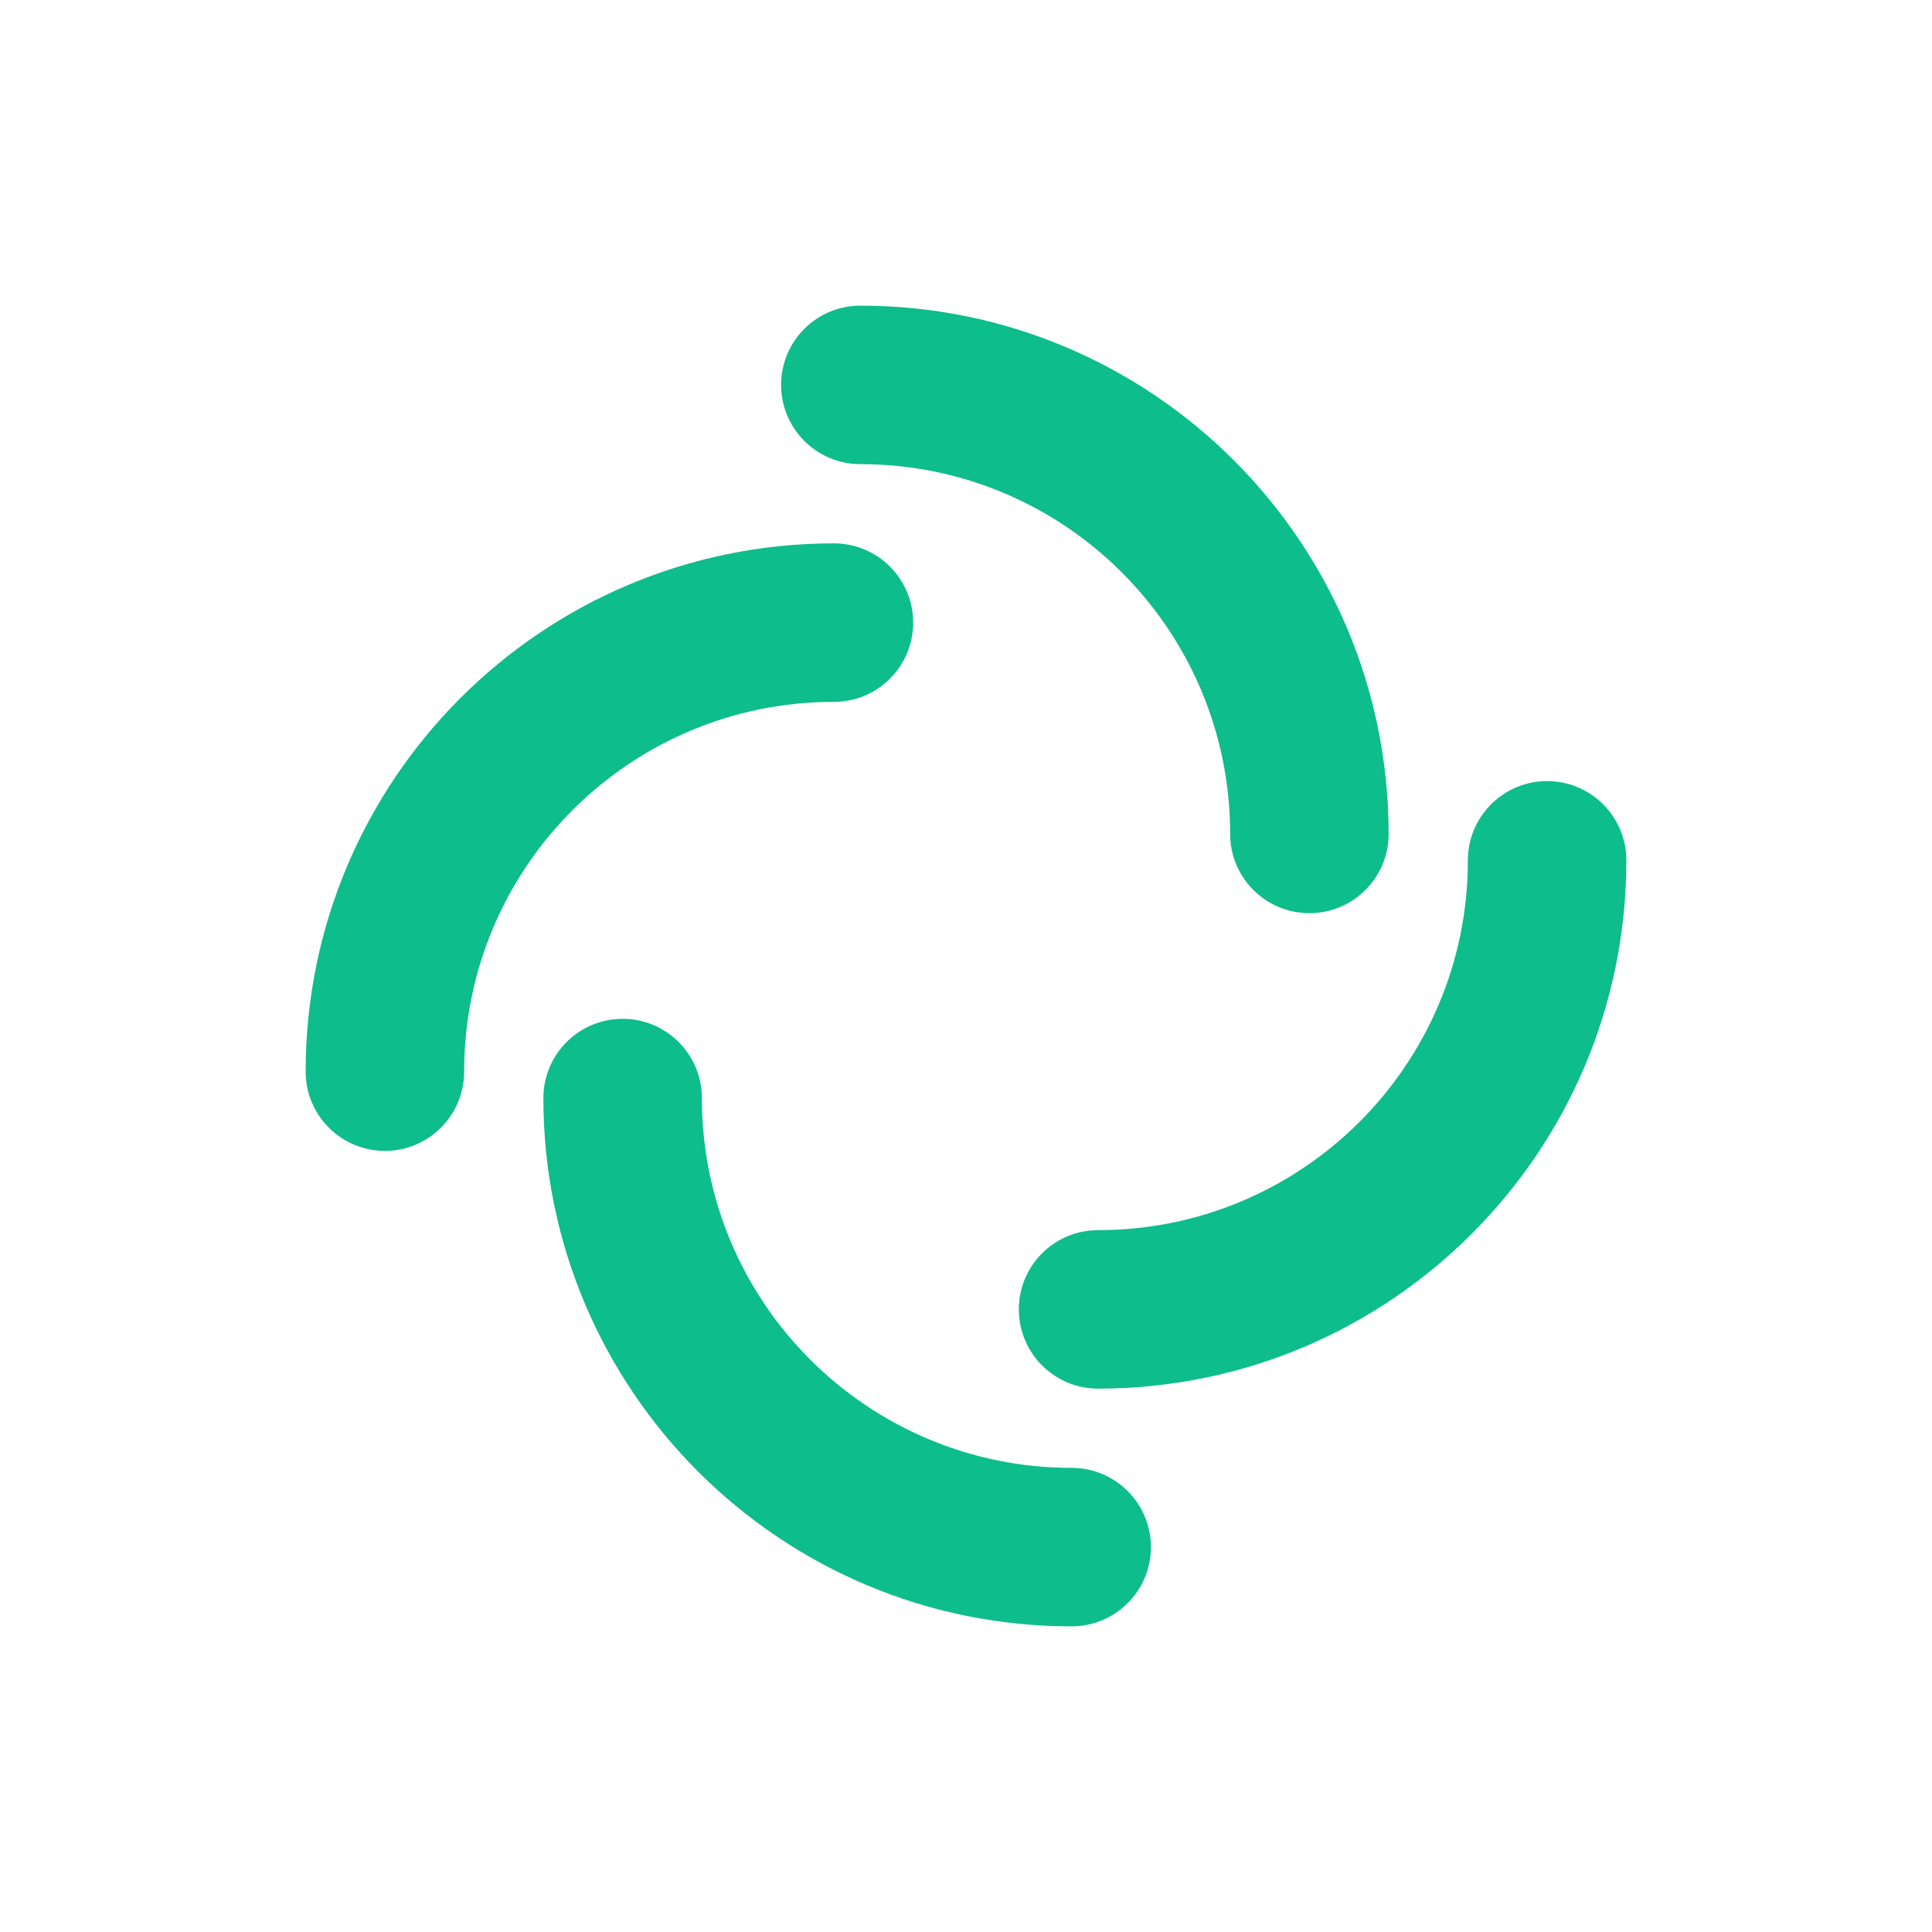
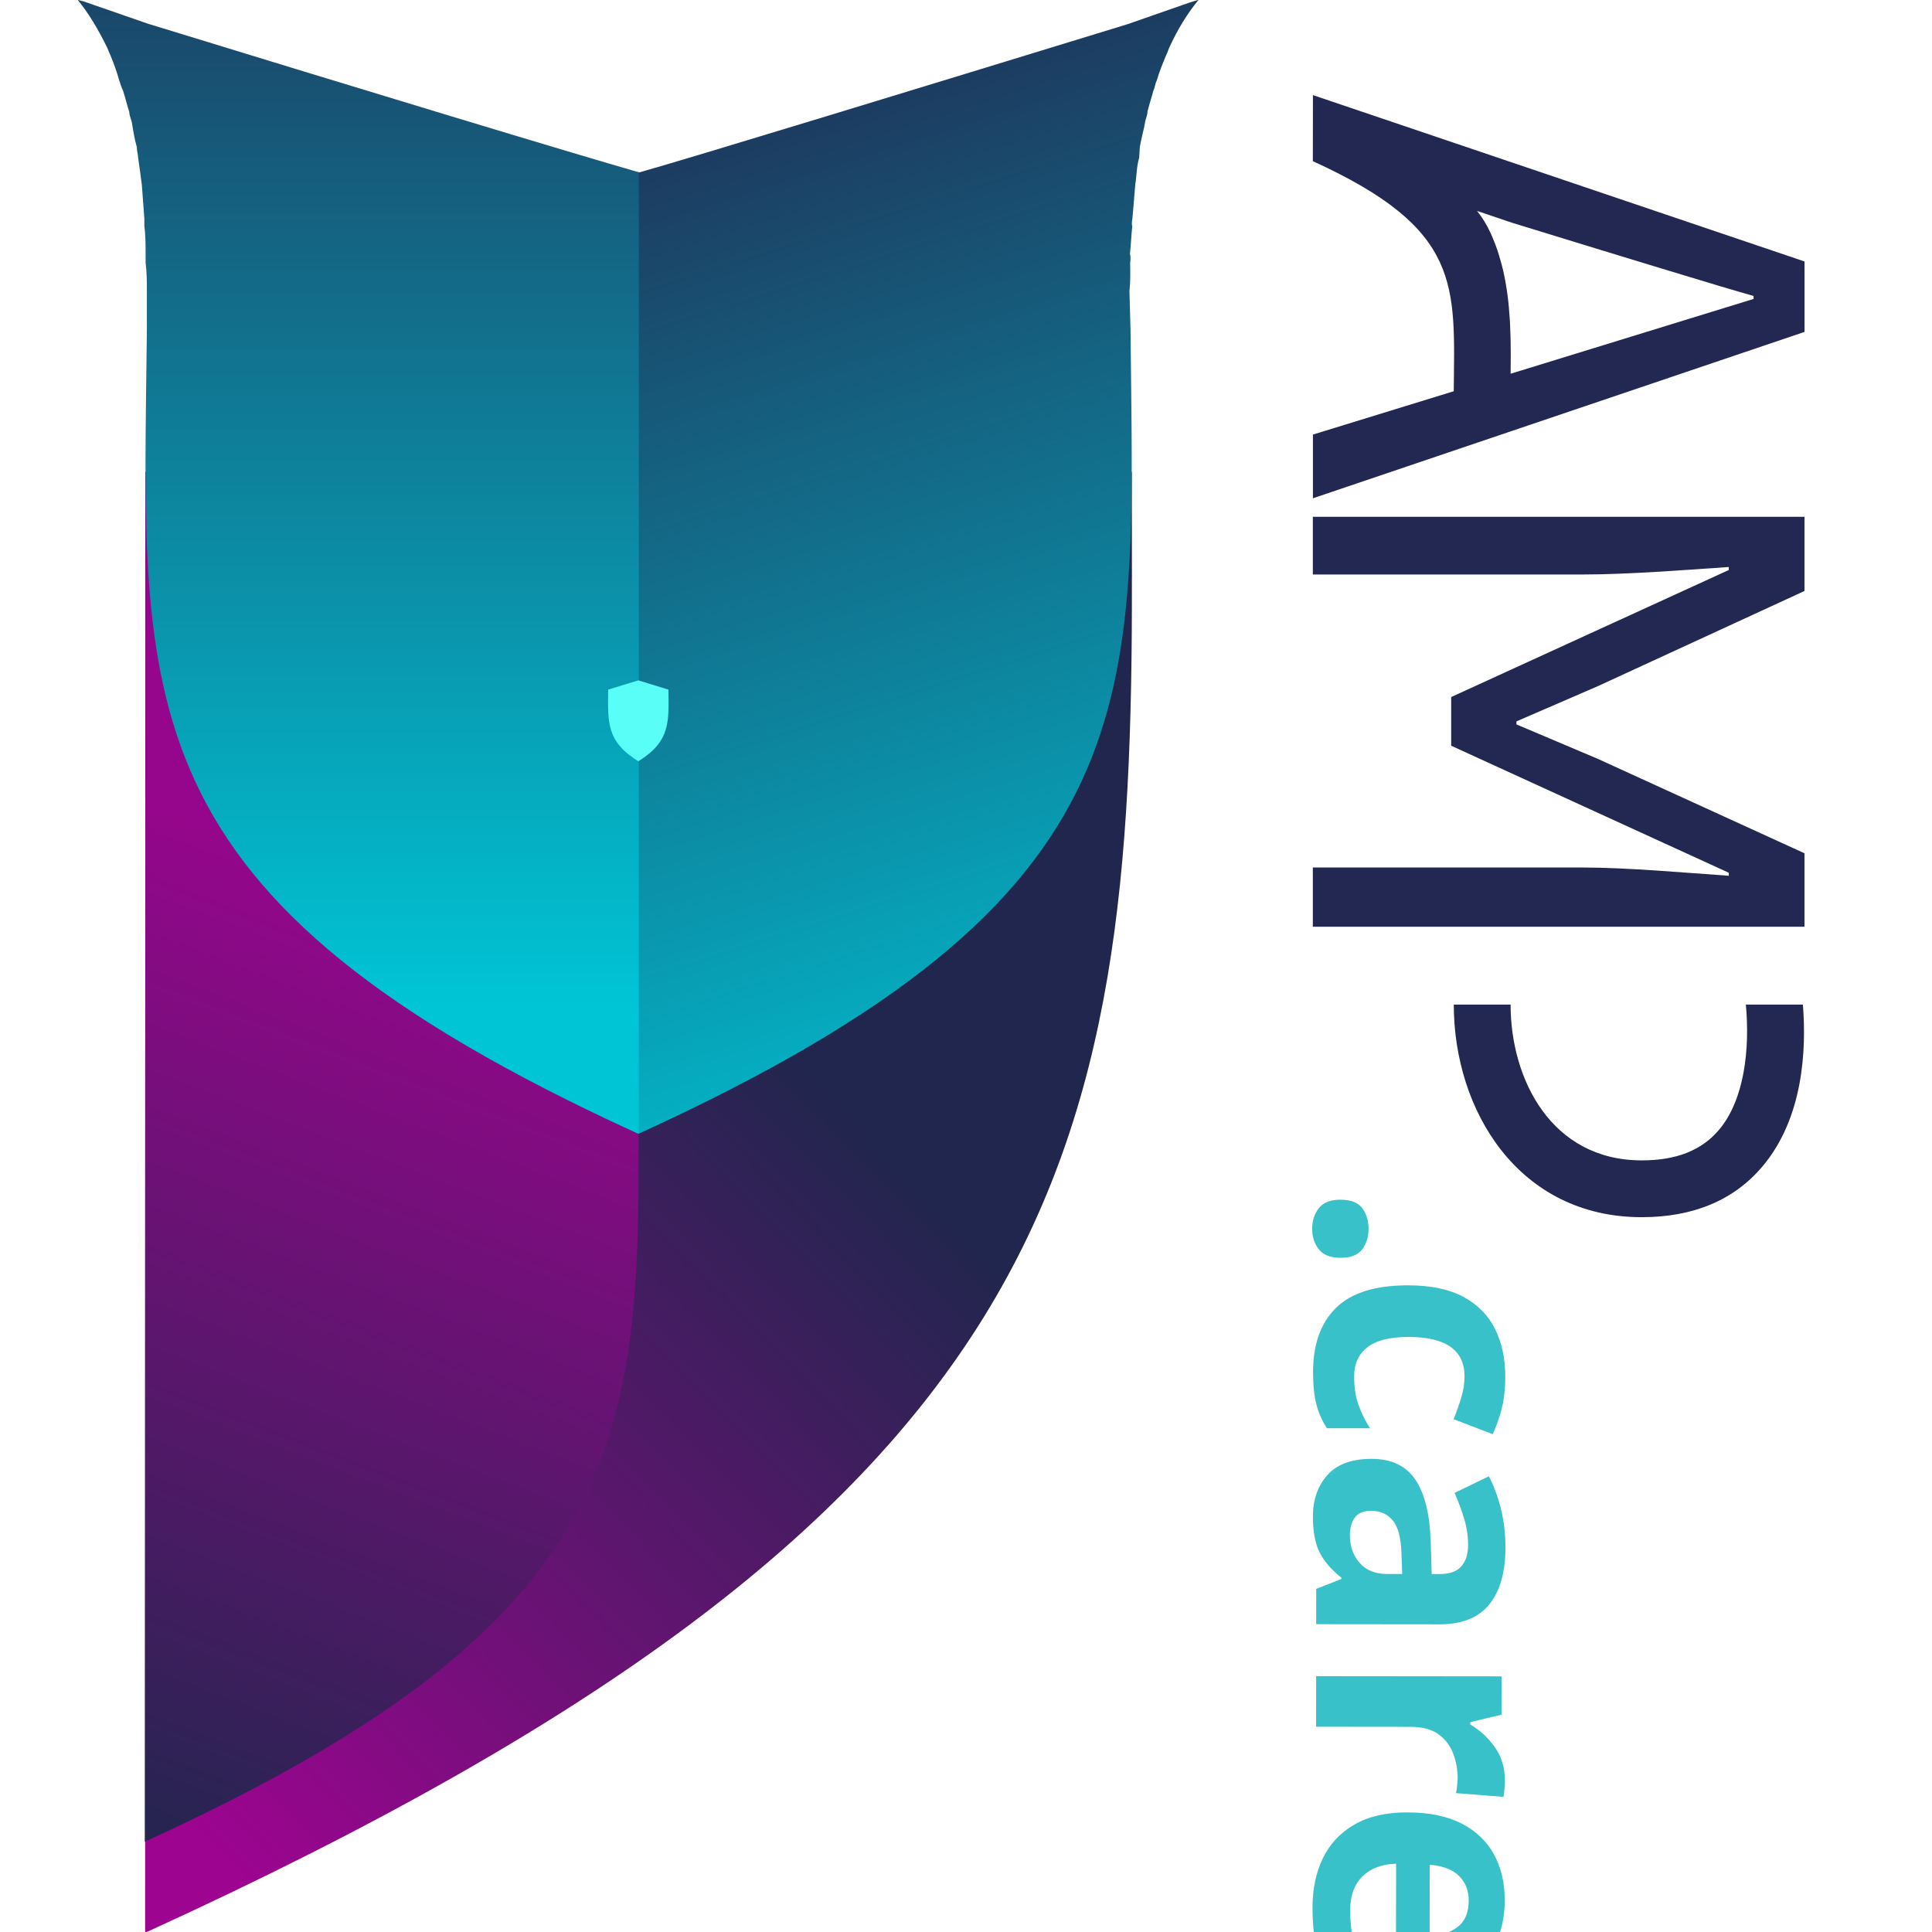
- <svg xmlns="http://www.w3.org/2000/svg" width="1024" height="1024" viewBox="0 0 1024 1024" fill="none">
-   <path fill-rule="evenodd" clip-rule="evenodd" d="M414 204C414 180.804 432.804 162 456 162C610.64 162 736 287.36 736 442C736 465.196 717.196 484 694 484C670.804 484 652 465.196 652 442C652 333.752 564.248 246 456 246C432.804 246 414 227.196 414 204Z" fill="#0DBD8B" />
-   <path fill-rule="evenodd" clip-rule="evenodd" d="M610 820C610 843.196 591.196 862 568 862C413.36 862 288 736.64 288 582C288 558.804 306.804 540 330 540C353.196 540 372 558.804 372 582C372 690.248 459.752 778 568 778C591.196 778 610 796.804 610 820Z" fill="#0DBD8B" />
-   <path fill-rule="evenodd" clip-rule="evenodd" d="M204 610C180.804 610 162 591.196 162 568C162 413.36 287.36 288 442 288C465.196 288 484 306.804 484 330C484 353.196 465.196 372 442 372C333.752 372 246 459.752 246 568C246 591.196 227.196 610 204 610Z" fill="#0DBD8B" />
-   <path fill-rule="evenodd" clip-rule="evenodd" d="M820 414C843.196 414 862 432.804 862 456C862 610.64 736.64 736 582 736C558.804 736 540 717.196 540 694C540 670.804 558.804 652 582 652C690.248 652 778 564.248 778 456C778 432.804 796.804 414 820 414Z" fill="#0DBD8B" />
+ <svg xmlns="http://www.w3.org/2000/svg" width="100%" height="100%" viewBox="0 0 1024 1024" version="1.1" xml:space="preserve" style="fill-rule:evenodd;clip-rule:evenodd;stroke-linejoin:round;stroke-miterlimit:2;">
+   <g transform="matrix(-0.00102294,0.999999,-0.999999,-0.00102294,1494.94,-510.704)">
+     <text x="1137.11px" y="795.926px" style="font-family:'SourceSansPro-SemiBold', 'Source Sans Pro', sans-serif;font-weight:600;font-size:180px;fill:rgb(57,193,202);">.<tspan x="1184.63px 1265.99px 1358.87px 1424.21px " y="795.926px 795.926px 795.926px 795.926px ">care</tspan>
+     </text>
+   </g>
+   <g transform="matrix(6.71912,0,0,6.71912,-160.163,-159.908)">
+     <g transform="matrix(30.706,2.04281e-13,2.04281e-13,-30.706,67.7446,75.3113)">
+       <rect x="0.205" y="-1.235" width="0.009" height="2.47" style="fill:url(#_Linear1);" />
+     </g>
+     <g transform="matrix(-57.6492,54.7269,54.7269,57.6492,81.2994,101.862)">
+       <path d="M0.066,-0.771L1.064,0.28L1.062,0.281C0.117,0.606 -0.173,0.401 -0.571,-0.02L-0.572,-0.021L-0.644,-0.097L0.066,-0.771Z" style="fill:url(#_Linear2);fill-rule:nonzero;" />
+     </g>
+     <g transform="matrix(27.892,-73.5817,-73.5817,-27.892,32.634,170.012)">
+       <path d="M1.307,0.459L0.023,-0.027L0.024,-0.028C0.389,-0.389 0.565,-0.352 0.847,-0.244L0.847,-0.244L1.482,-0.003L1.307,0.459Z" style="fill:url(#_Linear3);fill-rule:nonzero;" />
+     </g>
+     <g transform="matrix(-29.3994,-95.994,-95.994,29.3994,110.994,116.553)">
+       <path d="M0.862,-0.337L0.862,-0.337L0.862,-0.337C0.862,-0.337 0.862,-0.336 0.862,-0.334L0.86,-0.282L0.86,-0.282C0.86,-0.111 0.86,0.072 0.861,0.12L0.139,0.341L0.139,0.34C0.198,-0.106 0.35,-0.131 0.63,-0.214L0.63,-0.214L0.659,-0.222C0.666,-0.225 0.673,-0.227 0.68,-0.229C0.682,-0.23 0.685,-0.231 0.687,-0.231C0.694,-0.234 0.7,-0.236 0.707,-0.239C0.709,-0.239 0.711,-0.24 0.713,-0.241L0.738,-0.251C0.744,-0.254 0.751,-0.256 0.757,-0.26C0.76,-0.261 0.762,-0.262 0.765,-0.263C0.771,-0.266 0.777,-0.27 0.783,-0.273C0.785,-0.274 0.787,-0.276 0.79,-0.277C0.795,-0.28 0.799,-0.283 0.804,-0.286C0.806,-0.288 0.809,-0.289 0.811,-0.291C0.817,-0.295 0.822,-0.299 0.828,-0.304C0.83,-0.306 0.832,-0.307 0.834,-0.309C0.845,-0.319 0.854,-0.329 0.862,-0.341L0.862,-0.337Z" style="fill:url(#_Linear4);fill-rule:nonzero;" />
+     </g>
+     <g transform="matrix(-4.3e-06,-99.2434,-99.2434,4.3e-06,52.0953,102.985)">
+       <path d="M0.761,0.2C0.759,0.199 0.756,0.198 0.754,0.197C0.747,0.194 0.741,0.192 0.734,0.19C0.731,0.189 0.728,0.188 0.726,0.187C0.72,0.185 0.715,0.184 0.709,0.182C0.707,0.182 0.704,0.181 0.701,0.18C0.695,0.179 0.688,0.178 0.681,0.176C0.678,0.176 0.675,0.175 0.673,0.175C0.666,0.174 0.659,0.173 0.651,0.172L0.624,0.17C0.622,0.17 0.62,0.17 0.618,0.17C0.611,0.169 0.603,0.169 0.596,0.169C0.594,0.169 0.591,0.169 0.589,0.169C0.581,0.168 0.574,0.168 0.566,0.168L0.536,0.168L0.536,0.168C0.24,0.171 0.086,0.192 -0.103,-0.222L-0.103,-0.223L0.661,-0.223C0.674,-0.177 0.728,0.001 0.779,0.167L0.796,0.216L0.797,0.219L0.797,0.219L0.798,0.223C0.787,0.214 0.775,0.207 0.761,0.2Z" style="fill:url(#_Linear5);fill-rule:nonzero;" />
+     </g>
+     <g transform="matrix(1,0,0,1,76.5654,83.1193)">
+       <path d="M0,-4.922L-2.376,-5.652L-4.753,-4.922C-4.775,-2.366 -4.923,-0.848 -2.376,0.73C0.17,-0.848 0.023,-2.366 0,-4.922" style="fill:rgb(89,255,247);fill-rule:nonzero;" />
+     </g>
+   </g>
+   <g transform="matrix(3.4237e-17,0.539301,-0.539301,3.4237e-17,1044.38,-230.679)">
+     <g transform="matrix(4.16667,0,0,4.16667,935.64,646.293)">
+       <path d="M0,-115.962L17.499,-115.962L39.949,-67.217L48.257,-48.016L48.966,-48.016L57.095,-67.217L79.365,-115.962L96.688,-115.962L96.688,0L82.724,0L82.724,-63.816C82.724,-74.062 83.961,-87.852 84.67,-98.109L83.961,-98.109L53.995,-32.63L42.516,-32.63L12.55,-98.109L11.842,-98.109C12.55,-87.852 13.608,-74.062 13.608,-63.816L13.608,0L0,0L0,-115.962Z" style="fill:rgb(34,40,81);fill-rule:nonzero;" />
+     </g>
+     <g transform="matrix(4.16667,0,0,4.16667,795.032,357.475)">
+       <path d="M0,22.662L0,22.664C-0.104,22.662 -0.212,22.662 -0.317,22.661C-1.341,22.648 -2.366,22.641 -3.389,22.641C-3.751,22.638 -4.112,22.636 -4.472,22.636C-5.584,22.638 -6.696,22.648 -7.811,22.668C-8.157,22.674 -8.503,22.684 -8.848,22.695C-9.908,22.722 -10.97,22.76 -12.026,22.815C-12.353,22.832 -12.68,22.855 -13.005,22.876C-13.936,22.932 -14.865,23.006 -15.79,23.093C-16.178,23.129 -16.564,23.163 -16.95,23.204C-17.988,23.317 -19.021,23.453 -20.05,23.613C-20.47,23.678 -20.887,23.748 -21.305,23.823C-22.29,23.994 -23.272,24.184 -24.249,24.407C-24.649,24.5 -25.05,24.607 -25.452,24.708C-26.253,24.912 -27.045,25.137 -27.838,25.378C-28.238,25.5 -28.639,25.615 -29.035,25.75C-30.013,26.077 -30.981,26.45 -31.943,26.849C-32.312,27.002 -32.678,27.164 -33.045,27.328C-35.04,28.239 -36.817,29.303 -38.404,30.594L-38.23,30.08L-38.245,30.088L-38.236,30.064C-38.236,30.064 -38.166,29.866 -38.062,29.579L-35.631,22.394L-35.627,22.378C-28.145,-1.933 -20.202,-27.92 -18.345,-34.638L-17.638,-34.638L0,22.662L0.006,22.662L0,22.662ZM-9.862,-46.654L-26.479,-46.654L-65.718,69.296L-50.121,69.316L-50.102,69.242C-34.063,34.071 -20.953,35.859 4.129,36.08L14.353,69.296L29.379,69.296L-9.862,-46.654Z" style="fill:rgb(34,40,81);fill-rule:nonzero;" />
+     </g>
+     <g transform="matrix(4.16667,0,0,4.16667,1574.2,464.405)">
+       <path d="M0,-62.377C-11.442,-72.05 -27.537,-72.785 -38.202,-71.935L-38.202,-58.483C-27.835,-59.439 -15.824,-58.207 -8.653,-52.144C-3.807,-48.049 -1.452,-42.09 -1.452,-33.928C-1.452,-12.672 -20.504,-2.991 -38.202,-2.991L-38.202,10.408C-13.279,10.408 11.946,-4.819 11.946,-33.928C11.946,-46.106 7.929,-55.676 0,-62.377" style="fill:rgb(34,40,81);fill-rule:nonzero;" />
+     </g>
+   </g>
+   <defs>
+     <linearGradient id="_Linear1" x1="0" y1="0" x2="1" y2="0" gradientUnits="userSpaceOnUse" gradientTransform="matrix(-0.725249,-0.688486,-0.688486,0.725249,0.362356,0.144603)">
+       <stop offset="0" style="stop-color:rgb(28,61,98);stop-opacity:1" />
+       <stop offset="1" style="stop-color:rgb(0,197,213);stop-opacity:1" />
+     </linearGradient>
+     <linearGradient id="_Linear2" x1="0" y1="0" x2="1" y2="0" gradientUnits="userSpaceOnUse" gradientTransform="matrix(1,-5.55112e-17,-5.55112e-17,-1,0,-0.165105)">
+       <stop offset="0" style="stop-color:rgb(33,38,78);stop-opacity:1" />
+       <stop offset="0.96" style="stop-color:rgb(157,4,144);stop-opacity:1" />
+       <stop offset="1" style="stop-color:rgb(157,4,144);stop-opacity:1" />
+     </linearGradient>
+     <linearGradient id="_Linear3" x1="0" y1="0" x2="1" y2="0" gradientUnits="userSpaceOnUse" gradientTransform="matrix(1,0,0,-1,2.22045e-16,0.0704229)">
+       <stop offset="0" style="stop-color:rgb(33,38,78);stop-opacity:1" />
+       <stop offset="1" style="stop-color:rgb(150,6,140);stop-opacity:1" />
+     </linearGradient>
+     <linearGradient id="_Linear4" x1="0" y1="0" x2="1" y2="0" gradientUnits="userSpaceOnUse" gradientTransform="matrix(1,0,0,-1,0,-1.31345e-05)">
+       <stop offset="0" style="stop-color:rgb(0,197,213);stop-opacity:1" />
+       <stop offset="1" style="stop-color:rgb(33,38,78);stop-opacity:1" />
+     </linearGradient>
+     <linearGradient id="_Linear5" x1="0" y1="0" x2="1" y2="0" gradientUnits="userSpaceOnUse" gradientTransform="matrix(1,0,0,-1,0,-4.02975e-06)">
+       <stop offset="0" style="stop-color:rgb(0,197,213);stop-opacity:1" />
+       <stop offset="1" style="stop-color:rgb(33,38,78);stop-opacity:1" />
+     </linearGradient>
+   </defs>
</svg>
